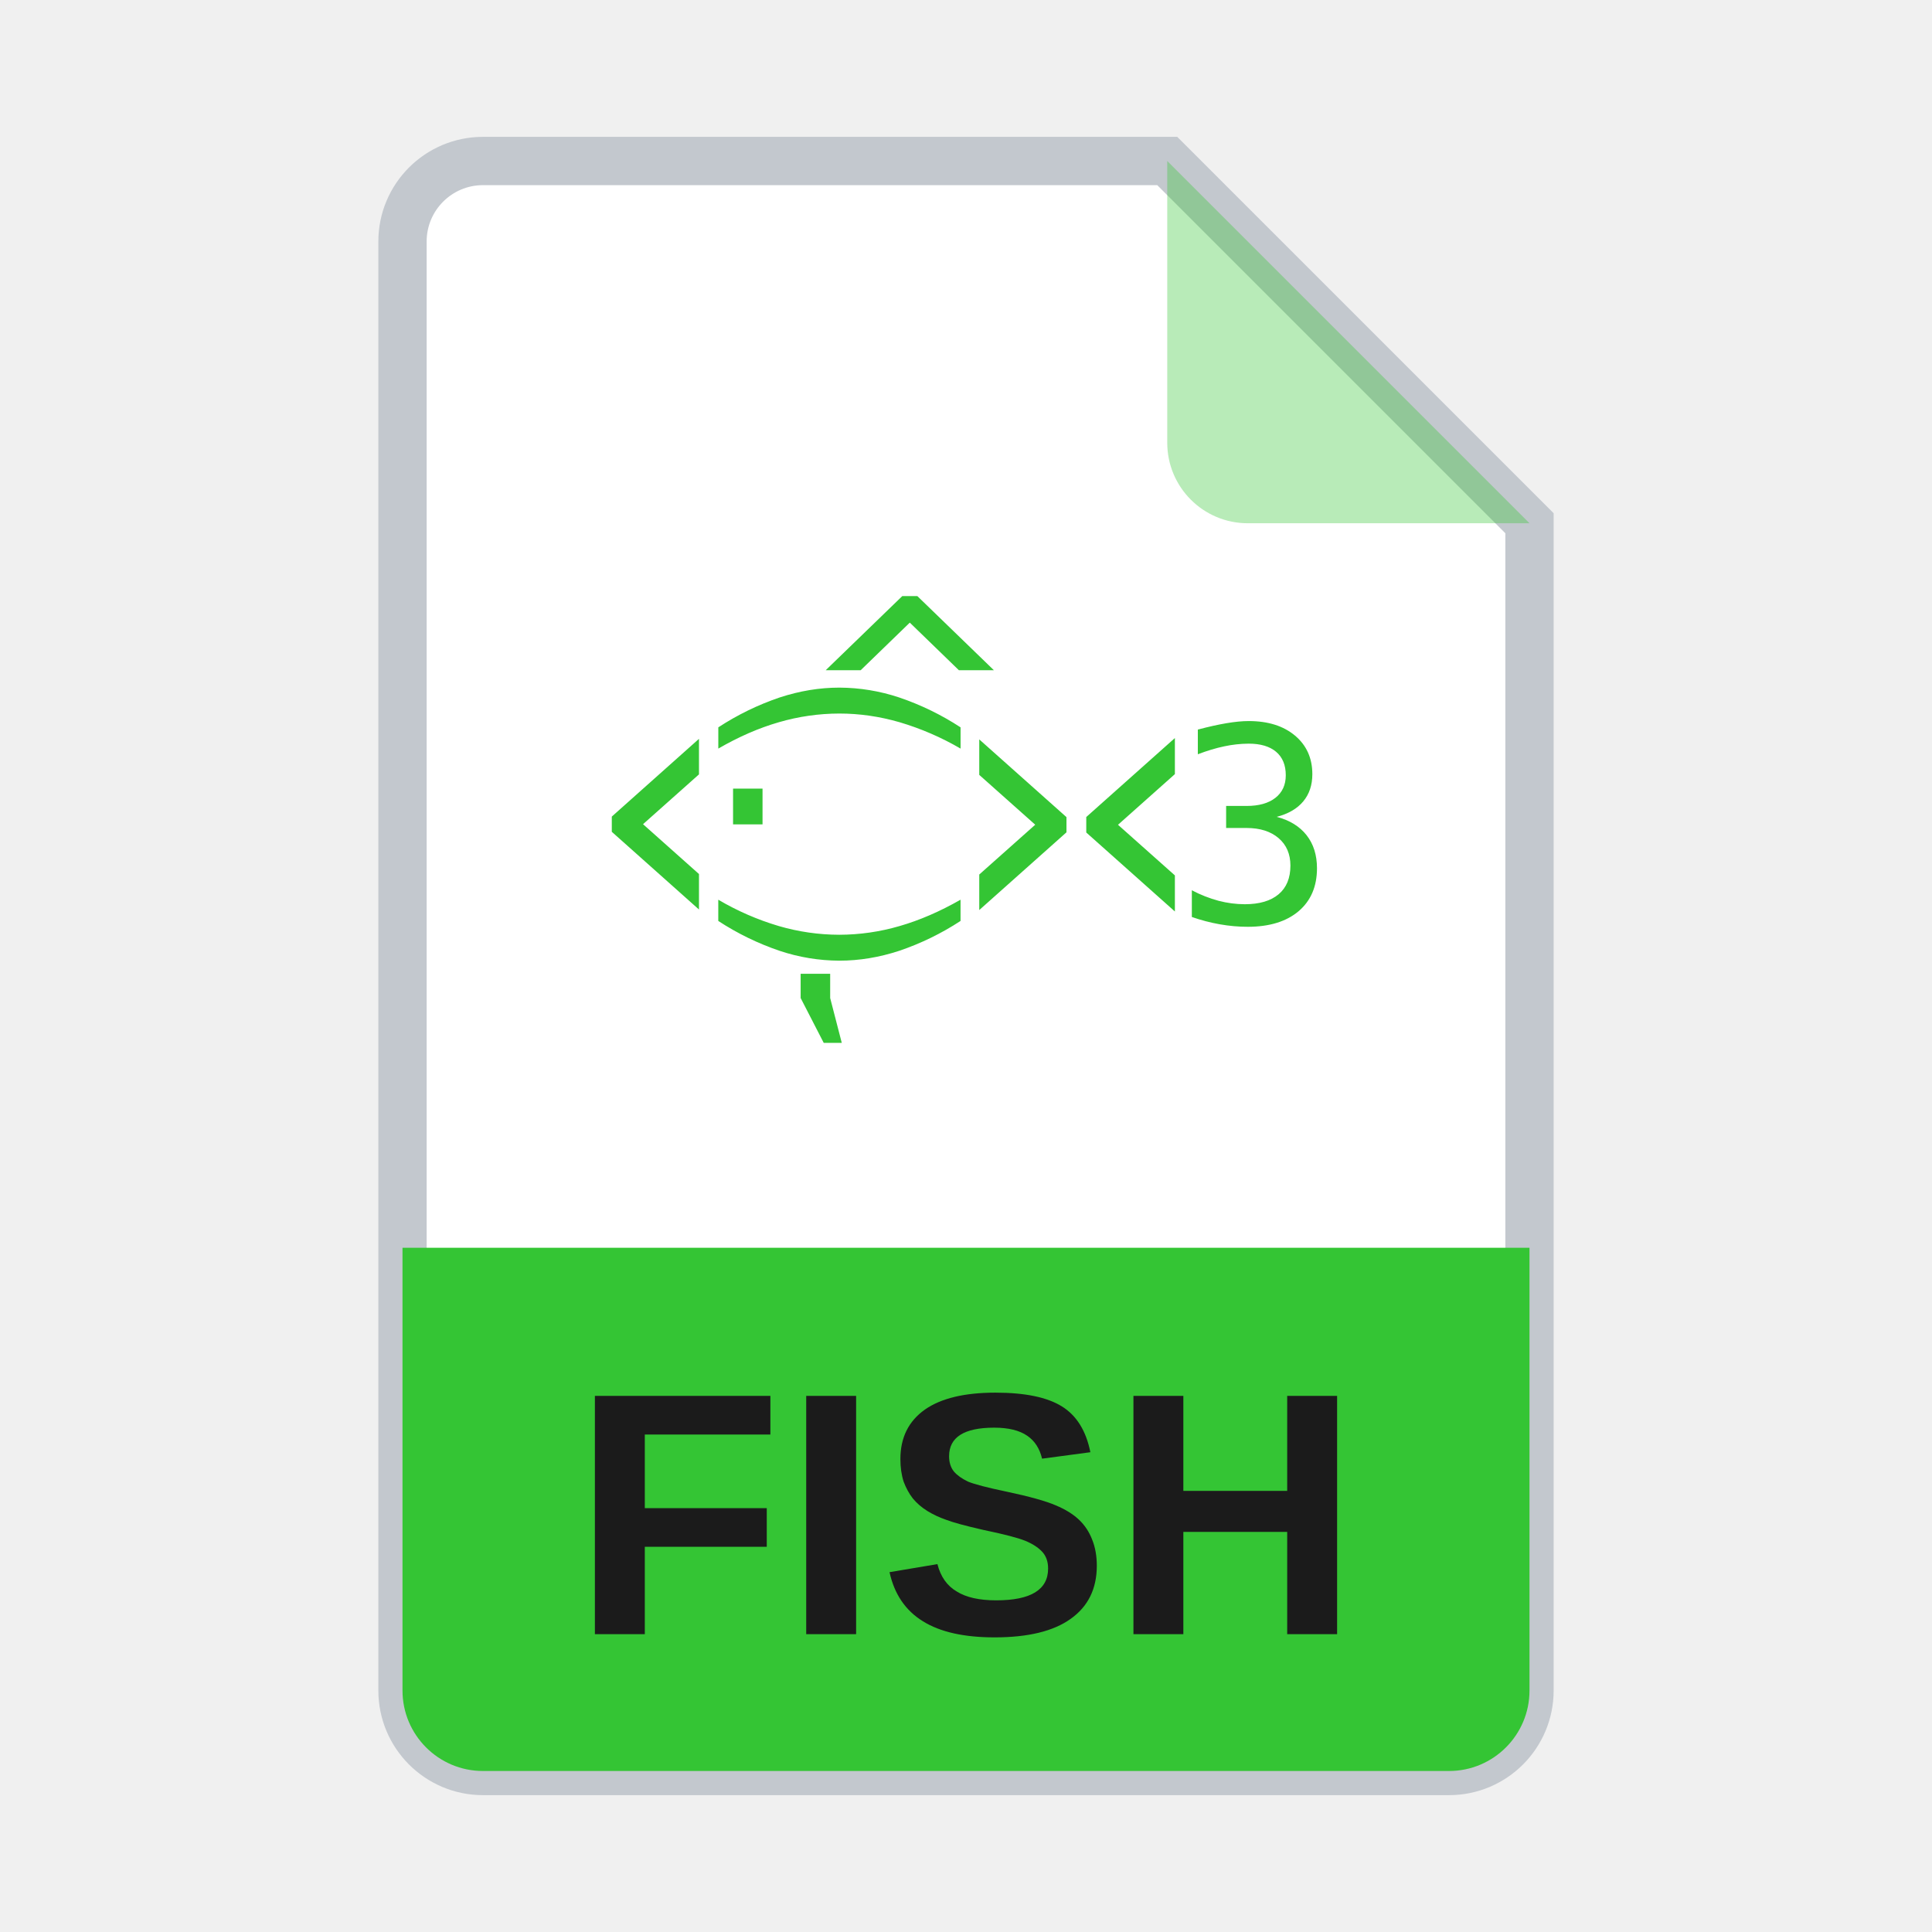
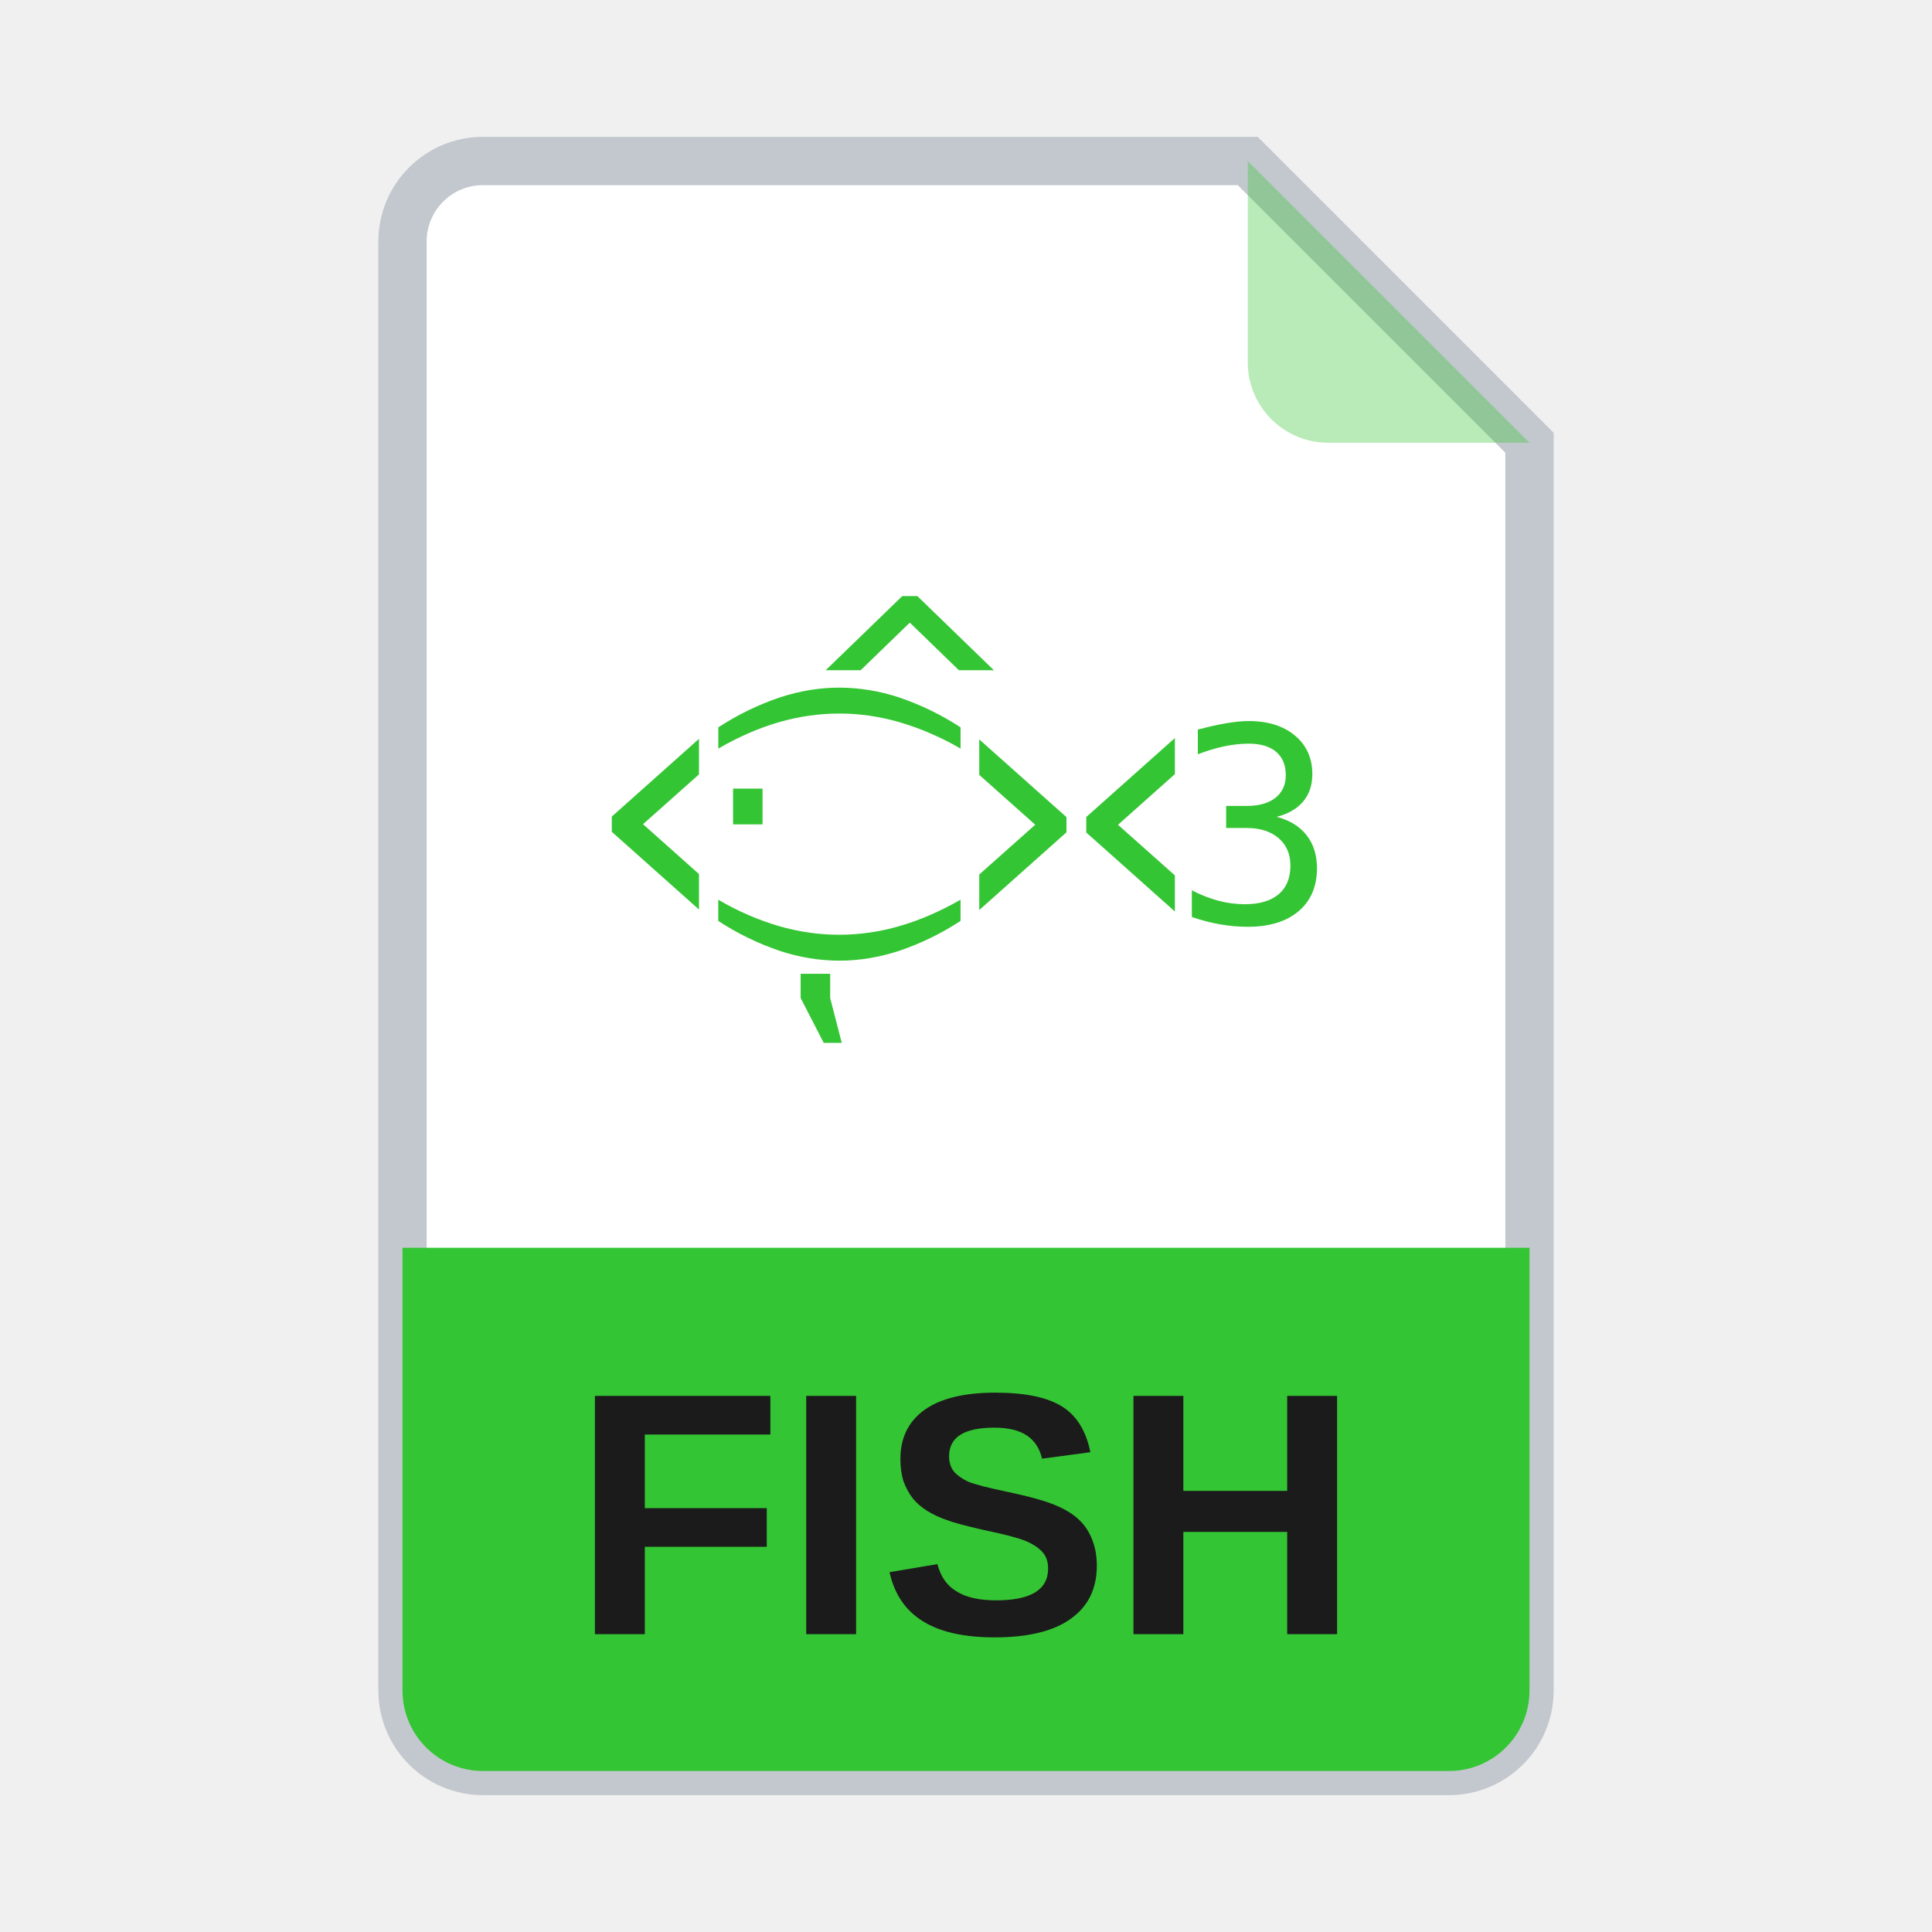
<svg xmlns="http://www.w3.org/2000/svg" width="48" height="48" viewBox="0 0 48 48">
-   <path d="M12 4h17l9 9v29a2 2 0 0 1-2 2H12a2 2 0 0 1-2-2V6a2 2 0 0 1 2-2z" fill="#fff" stroke="#c3c8ce" stroke-width="1.2" />
-   <path d="M29 4v7a2 2 0 0 0 2 2h7z" fill="#34C534" opacity=".35" />
+   <path d="M12 4h19l7 7v31a2 2 0 0 1-2 2H12a2 2 0 0 1-2-2V6a2 2 0 0 1 2-2z" fill="#fff" stroke="#c3c8ce" stroke-width="1.2" />
+   <path d="M31 4v5a2 2 0 0 0 2 2h5z" fill="#34C534" opacity=".35" />
  <g transform="translate(15.2 11.6) scale(.73)">
    <path d="m19.164 9.228-3.016 2.688v.527l3.016 2.688v-1.228l-1.936-1.723 1.936-1.724V9.228m-6.658.046v1.208l1.905 1.696-1.905 1.695v1.209l2.968-2.645v-.518l-2.968-2.645M9.781 7.847a6.519 6.519 0 0 0-2.038-.335c-.672 0-1.349.112-2.03.335a9.23 9.23 0 0 0-2.088 1.017v.723c.69-.4 1.377-.7 2.06-.897a7.388 7.388 0 0 1 2.058-.296c.684 0 1.368.098 2.052.296a9.452 9.452 0 0 1 2.075.897v-.723a9.229 9.229 0 0 0-2.09-1.017m.014 7.78a7.371 7.371 0 0 1-2.052.296 7.388 7.388 0 0 1-2.057-.296 9.18 9.18 0 0 1-2.061-.897v.723a9.228 9.228 0 0 0 2.088 1.017 6.492 6.492 0 0 0 2.03.335c.678 0 1.357-.112 2.038-.335a9.227 9.227 0 0 0 2.089-1.017v-.723c-.7.4-1.391.7-2.075.897m.602-11.23h-.51L7.28 6.92h1.19l1.672-1.62 1.671 1.62h1.191l-2.607-2.525m-2.965 13.68v-.824H6.427v.825l.786 1.527h.614l-.395-1.527M4.127 10.95v1.216H5.13V10.95H4.127m-1.16-1.695L0 11.901v.518l2.967 2.645v-1.208L1.063 12.16l1.904-1.695V9.256m20.68 3.28c-.235-.3-.574-.509-1.017-.626.395-.103.696-.278.902-.525.206-.247.31-.556.31-.926 0-.546-.197-.984-.59-1.314-.393-.33-.919-.495-1.575-.495-.22 0-.473.025-.758.073-.284.048-.61.12-.974.217v.84c.314-.12.613-.21.9-.27a4.05 4.05 0 0 1 .832-.091c.403 0 .714.093.933.278.218.185.328.451.328.798 0 .328-.118.584-.353.768-.235.184-.562.276-.98.276h-.697v.75h.696c.458 0 .821.116 1.09.346.268.23.402.542.402.934 0 .425-.134.75-.402.976-.269.226-.653.339-1.153.339a3.55 3.55 0 0 1-.89-.117 4.395 4.395 0 0 1-.91-.358v.909a6.1 6.1 0 0 0 .95.249c.323.057.639.085.95.085.738 0 1.315-.177 1.733-.53.417-.355.626-.842.626-1.463 0-.449-.118-.823-.353-1.123" fill="#34C534" />
  </g>
  <path d="M10 31h28v11a2 2 0 0 1-2 2H12a2 2 0 0 1-2-2z" fill="#34C534" />
  <path d="M16.02 35.64V37.47H19.05V38.43H16.02V40.6H14.78V34.68H19.14V35.64ZM20.03 40.6V34.68H21.27V40.6ZM27.25 38.9Q27.25 39.76 26.6 40.22Q25.96 40.68 24.71 40.68Q23.57 40.68 22.93 40.28Q22.28 39.88 22.1 39.06L23.29 38.86Q23.41 39.33 23.77 39.54Q24.12 39.76 24.75 39.76Q26.04 39.76 26.04 38.97Q26.04 38.71 25.89 38.55Q25.74 38.39 25.47 38.28Q25.2 38.17 24.43 38.01Q23.77 37.86 23.51 37.76Q23.25 37.67 23.04 37.54Q22.83 37.41 22.68 37.23Q22.54 37.05 22.45 36.81Q22.37 36.56 22.37 36.25Q22.37 35.45 22.98 35.02Q23.58 34.6 24.73 34.6Q25.83 34.6 26.38 34.94Q26.93 35.28 27.09 36.08L25.89 36.24Q25.8 35.86 25.52 35.67Q25.23 35.47 24.7 35.47Q23.58 35.47 23.58 36.18Q23.58 36.41 23.7 36.56Q23.82 36.7 24.05 36.81Q24.29 36.91 25.01 37.06Q25.86 37.24 26.23 37.4Q26.59 37.55 26.81 37.76Q27.02 37.96 27.13 38.24Q27.25 38.53 27.25 38.9ZM31.98 40.6V38.06H29.4V40.6H28.16V34.68H29.4V37.04H31.98V34.68H33.22V40.6Z" fill="#1b1b1b" stroke="none" />
</svg>
